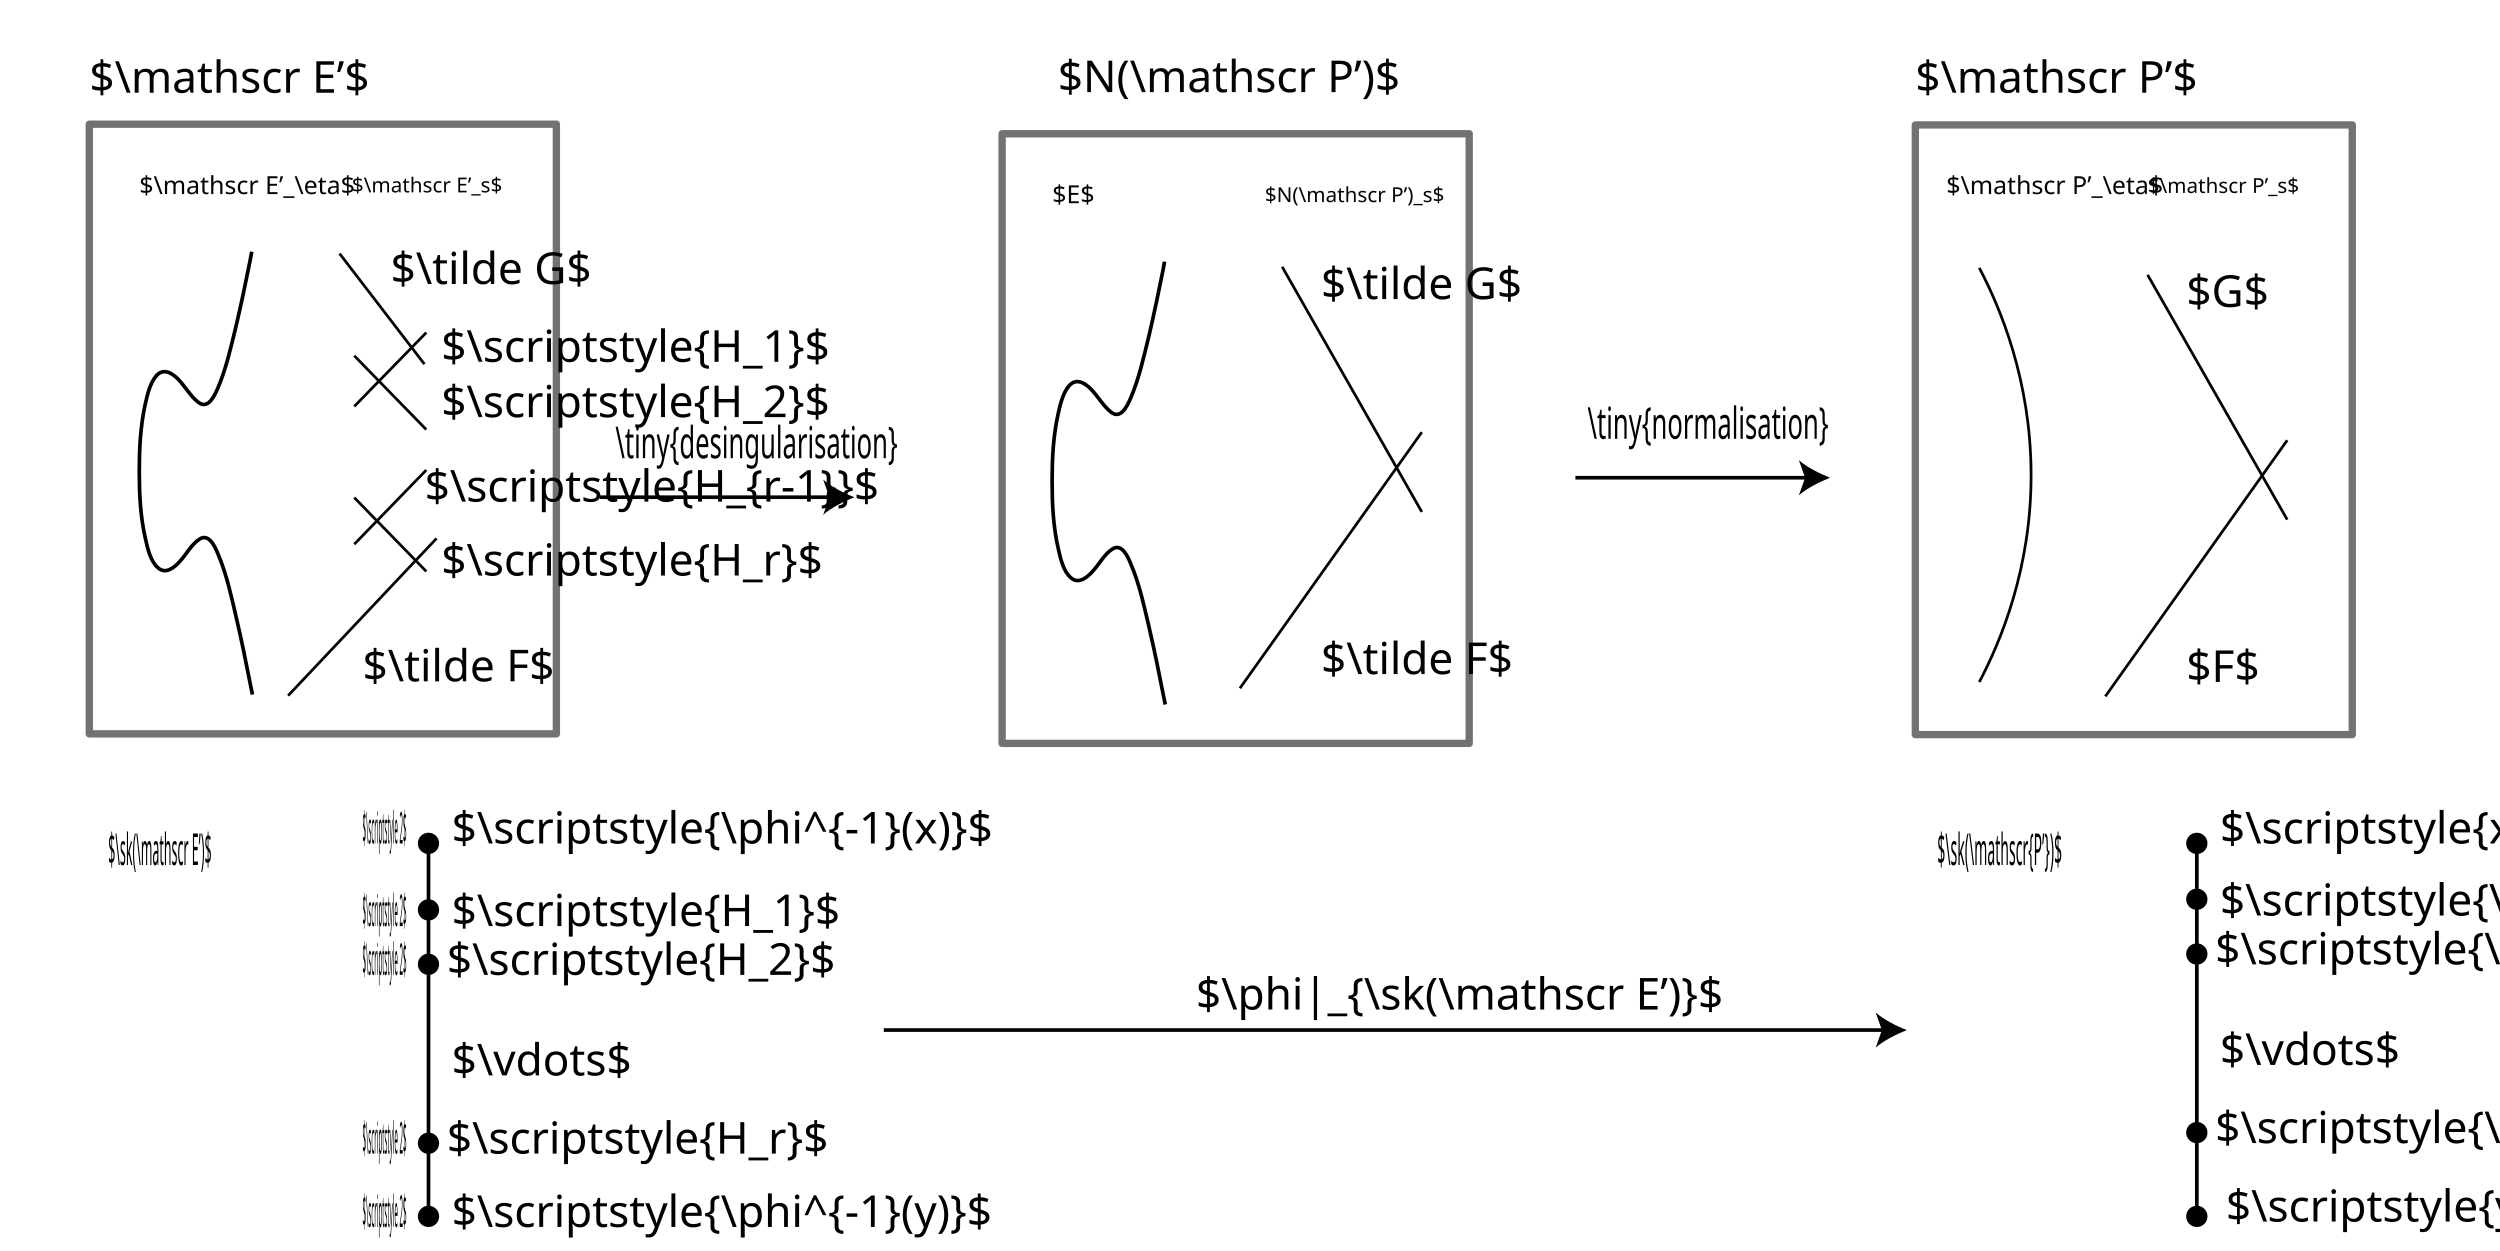
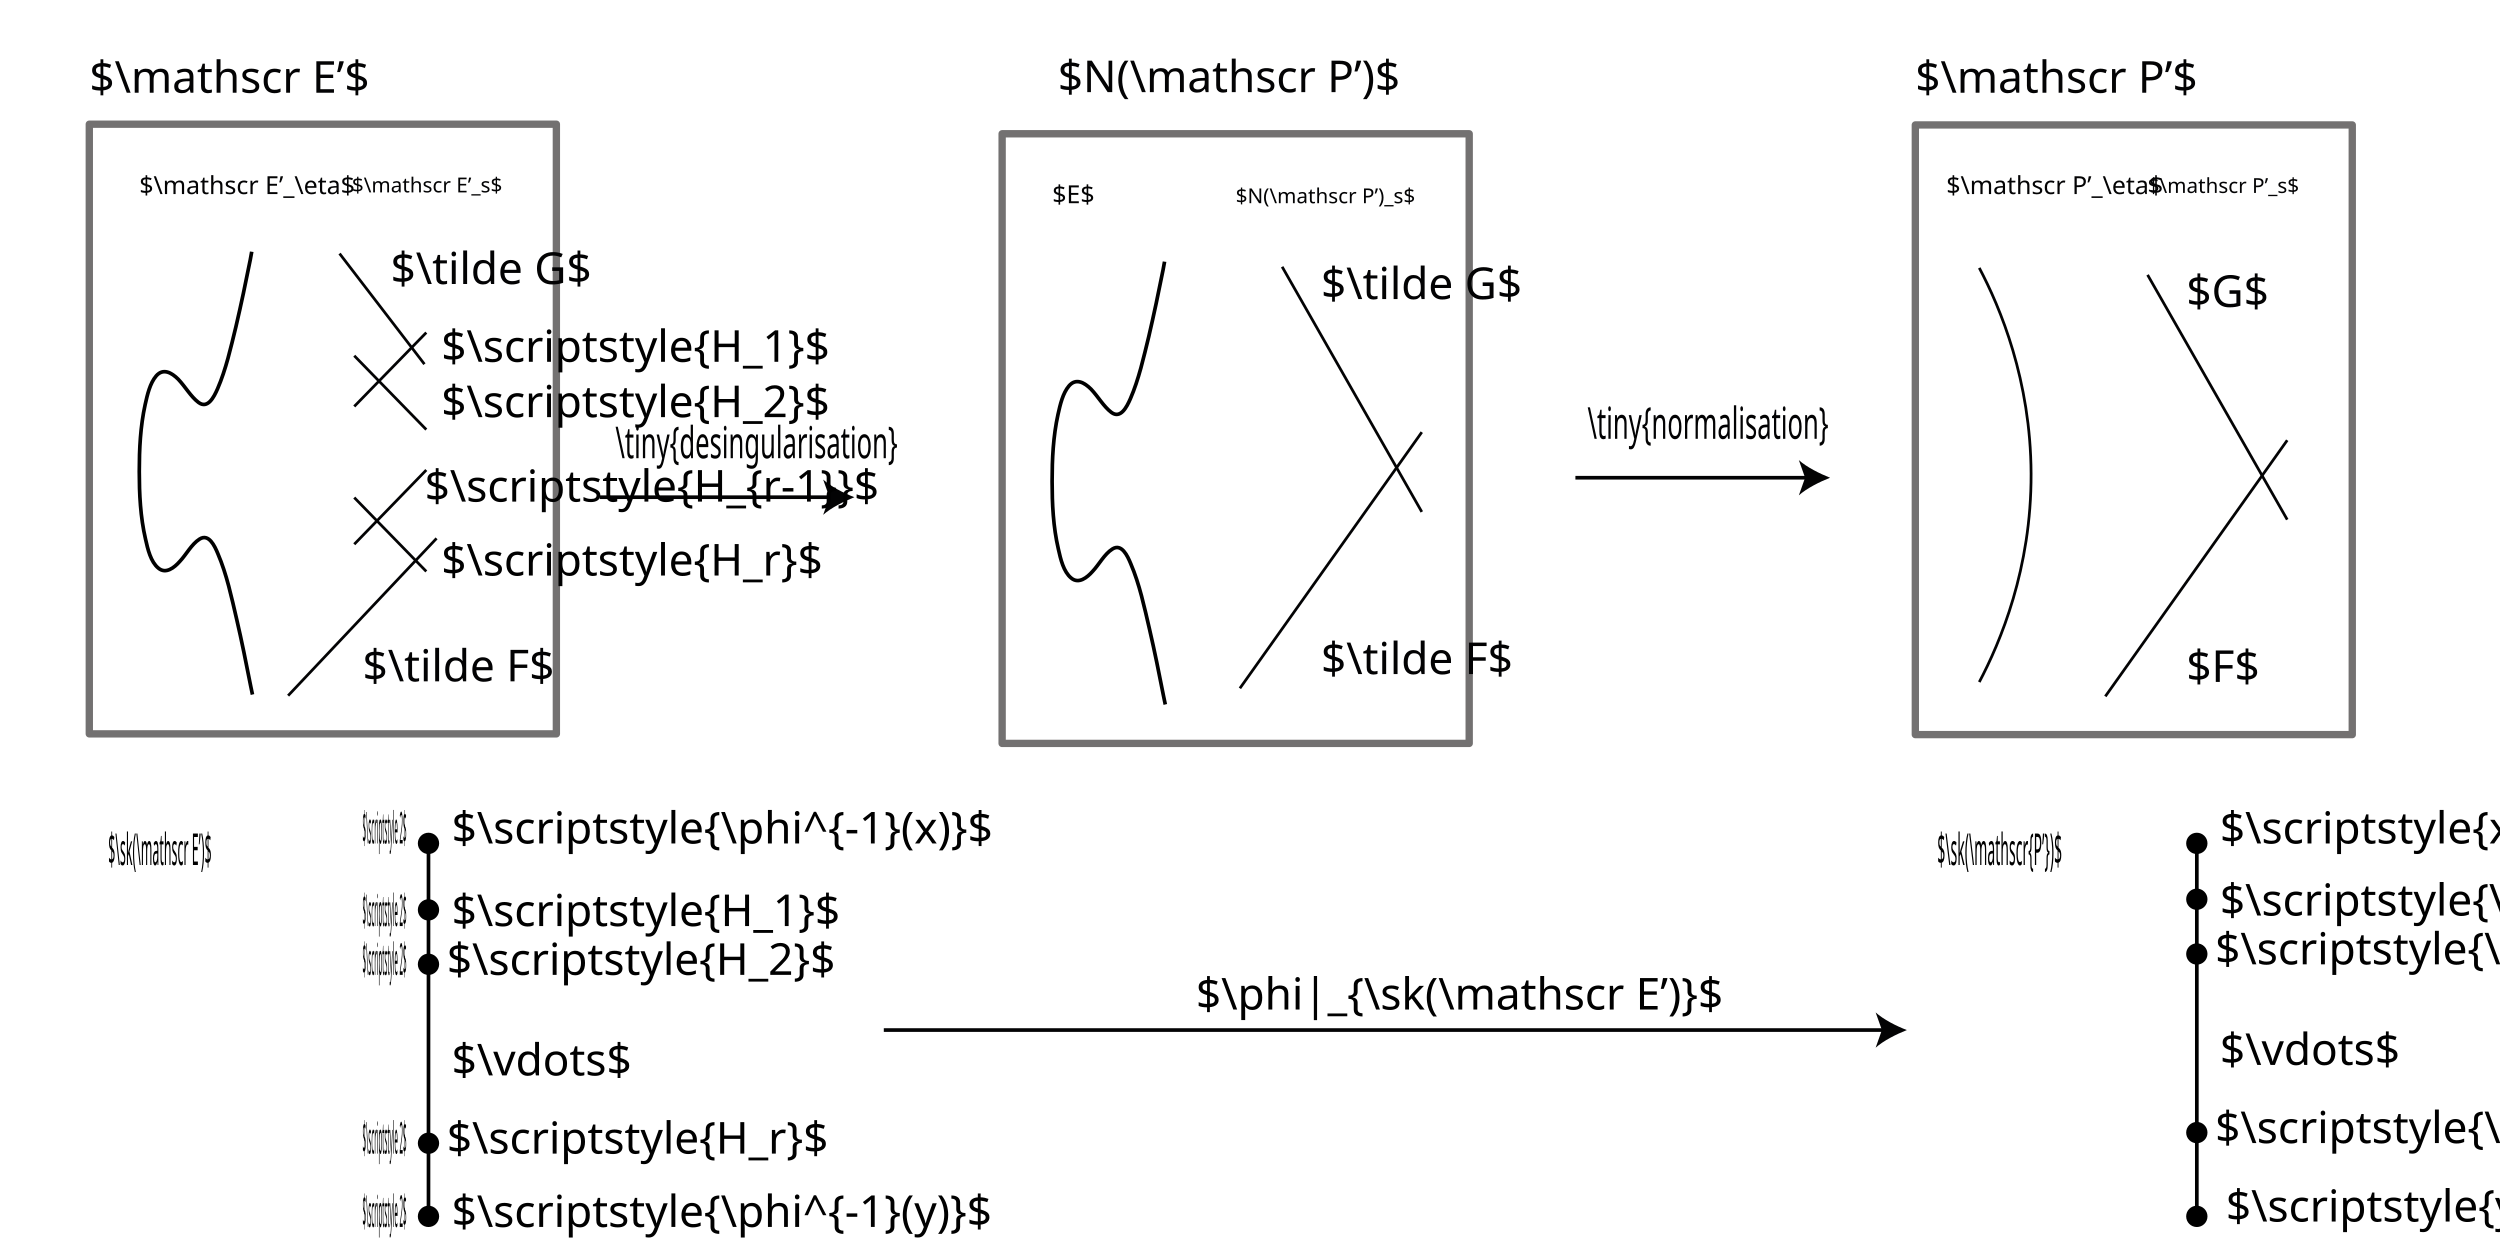
<svg xmlns="http://www.w3.org/2000/svg" version="1.1" id="svg8" x="0px" y="0px" viewBox="0 0 680.3 340.2" style="enable-background:new 0 0 680.3 340.2;" xml:space="preserve">
  <style type="text/css">
	.st0{fill:none;stroke:#030304;stroke-width:0.75;stroke-miterlimit:10;}
	.st1{fill:#030304;}
	.st2{font-family:'ArialMT';}
	.st3{font-size:12px;}
	.st4{font-size:6.778px;}
	.st5{font-size:5.625px;}
	.st6{fill:none;stroke:#737171;stroke-width:2;stroke-linecap:round;stroke-linejoin:round;stroke-miterlimit:10;}
	.st7{fill:#020203;}
	.st8{fill:none;stroke:#030304;stroke-miterlimit:10;}
	.st9{fill:none;stroke:#000000;stroke-miterlimit:10;}
- 	.st10{font-family:'MyriadPro-Regular';}
</style>
  <g id="layer1" transform="translate(0,-177)">
</g>
  <path class="st0" d="M538.6,72.9c5.7,10.8,14,30.5,14.1,56c0.1,25.9-8.4,45.9-14.1,56.7" />
  <text transform="matrix(1 0 0 1 521.1749 25.2348)" class="st1 st2 st3">$\mathscr P’$</text>
  <line class="st0" x1="584.4" y1="74.8" x2="622.4" y2="141.4" />
  <line class="st0" x1="572.9" y1="189.5" x2="622.4" y2="119.8" />
  <text transform="matrix(1 0 0 1 529.6229 52.8152)" class="st1 st2 st4">$\mathscr P’_\eta$</text>
  <text transform="matrix(1 0 0 1 584.4221 52.5076)" class="st1 st2 st5">$\mathscr P’_s$</text>
  <rect x="521.2" y="34" class="st6" width="118.9" height="165.9" />
  <text transform="matrix(1 0 0 1 594.9408 83.5125)" class="st7 st2 st3">$G$</text>
  <text transform="matrix(1 0 0 1 594.9411 185.5617)" class="st7 st2 st3">$F$</text>
  <text transform="matrix(1 0 0 1 287.8458 25.0788)" class="st1 st2 st3">$N(\mathscr P’)$</text>
  <line class="st0" x1="92.4" y1="69" x2="115.5" y2="99.1" />
  <line class="st0" x1="78.4" y1="189.3" x2="118.8" y2="146.5" />
  <text transform="matrix(1 0 0 1 37.9042 52.8154)" class="st1 st2 st4">$\mathscr E’_\eta$</text>
  <text transform="matrix(1 0 0 1 95.7529 52.3512)" class="st1 st2 st5">$\mathscr E’_s$</text>
  <rect x="24.3" y="33.8" class="st6" width="127.1" height="165.9" />
  <text transform="matrix(1 0 0 1 106.2723 77.2839)" class="st7 st2 st3">$\tilde G$</text>
  <text transform="matrix(1 0 0 1 98.6489 185.4053)" class="st7 st2 st3">$\tilde F$</text>
-   <text transform="matrix(0.5811 0 0 1 431.9778 119.3982)" class="st7 st2 st3">\tiny{normalisation}</text>
+   <text transform="matrix(0.5811 0 0 1 431.9775 119.3983)" class="st7 st2 st3">\tiny{normalisation}</text>
  <line class="st0" x1="96.4" y1="110.6" x2="116" y2="90.5" />
  <line class="st0" x1="116" y1="155.5" x2="96.4" y2="135.4" />
  <line class="st0" x1="96.4" y1="148.1" x2="116" y2="127.9" />
  <line class="st0" x1="116" y1="116.9" x2="96.4" y2="96.8" />
  <g>
    <g>
      <line class="st8" x1="428.7" y1="130" x2="492" y2="130" />
      <g>
        <path class="st1" d="M498,130c-2.8,1.1-6.4,2.9-8.5,4.8l1.7-4.8l-1.7-4.8C491.6,127.1,495.2,128.9,498,130z" />
      </g>
    </g>
  </g>
-   <text transform="matrix(0.5811 0 0 1 167.4478 124.6916)" class="st7 st2 st3">\tiny{desingularisation}</text>
+   <text transform="matrix(0.5811 0 0 1 167.4473 124.6918)" class="st7 st2 st3">\tiny{desingularisation}</text>
  <g>
    <g>
      <line class="st8" x1="163.2" y1="135.3" x2="226.4" y2="135.3" />
      <g>
        <path class="st1" d="M232.5,135.3c-2.8,1.1-6.4,2.9-8.5,4.8l1.7-4.8l-1.7-4.8C226.1,132.4,229.6,134.2,232.5,135.3z" />
      </g>
    </g>
  </g>
  <text transform="matrix(1 0 0 1 24.3164 25.2344)" class="st1 st2 st3">$\mathscr E’$</text>
  <path class="st9" d="M37.9,128.3c0-6.1,0.3-12.3,1.6-18.2c0.6-2.7,1.3-5.8,3-7.8c1.9-2.2,4.2-0.9,6,0.9c1.9,2,3.4,4.7,5.5,6.3  c2.5,1.9,4.2-1.4,5.2-3.7c2.3-5.3,3.6-11.2,5-16.9c1.4-6,2.7-12.1,3.9-18.2c0.1-0.7,0.3-1.5,0.4-2.2 M37.9,128.3  c0,6.1,0.3,12.4,1.7,18.4c0.6,2.7,1.4,6.2,3.5,7.9c2,1.7,4.3-0.1,5.8-1.8c1.8-1.9,3.2-4.7,5.4-6.1c2.5-1.6,4.1,1.8,5,4  c2.4,5.6,3.7,11.8,5.1,17.8c1.4,6,2.6,12,3.8,18.1c0.2,0.8,0.3,1.6,0.5,2.4" />
  <text transform="matrix(1 0 0 1 286.3336 55.3013)" class="st1 st2 st4">$E$</text>
-   <text transform="matrix(1 0 0 1 344.1822 54.9939)" class="st1 st2 st5">$N(\mathscr P’)_s$</text>
+   <text transform="matrix(1 0 0 1 336.2496 55.3011)" class="st1 st2 st5">$N(\mathscr P’)_s$</text>
  <rect x="272.7" y="36.4" class="st6" width="127.1" height="165.9" />
-   <path class="st9" d="M286.3,131c0-6.1,0.3-12.3,1.6-18.2c0.6-2.7,1.3-5.8,3-7.8c1.9-2.2,4.2-0.9,6,0.9c1.9,2,3.4,4.7,5.5,6.3  c2.5,1.9,4.2-1.4,5.2-3.7c2.3-5.3,3.6-11.2,5-16.9c1.4-6,2.7-12.1,3.9-18.2c0.1-0.7,0.3-1.5,0.4-2.2 M286.3,131  c0,6.1,0.3,12.4,1.7,18.4c0.6,2.7,1.4,6.2,3.5,7.9c2,1.7,4.3-0.1,5.8-1.8c1.8-1.9,3.2-4.7,5.4-6.1c2.5-1.6,4.1,1.8,5,4  c2.4,5.6,3.7,11.8,5.1,17.8c1.4,6,2.6,12,3.8,18.1c0.2,0.8,0.3,1.6,0.5,2.4" />
+   <path class="st9" d="M286.3,131c0-6.1,0.3-12.3,1.6-18.2c0.6-2.7,1.3-5.8,3-7.8c1.9-2.2,4.2-0.9,6,0.9c1.9,2,3.4,4.7,5.5,6.3  c2.5,1.9,4.2-1.4,5.2-3.7c2.3-5.3,3.6-11.2,5-16.9c1.4-6,2.7-12.1,3.9-18.2c0.1-0.7,0.3-1.5,0.4-2.2 M286.3,131  c0,6.1,0.3,12.4,1.7,18.4c0.6,2.7,1.4,6.2,3.5,7.9c2,1.7,4.3-0.1,5.8-1.8c1.8-1.9,3.2-4.7,5.4-6.1c2.5-1.6,4.1,1.8,5,4  c2.4,5.6,3.7,11.8,5.1,17.8s2.6,12,3.8,18.1c0.2,0.8,0.3,1.6,0.5,2.4" />
  <line class="st0" x1="348.9" y1="72.6" x2="386.9" y2="139.3" />
  <line class="st0" x1="337.4" y1="187.3" x2="386.9" y2="117.6" />
  <text transform="matrix(1 0 0 1 359.4615 81.3855)" class="st7 st2 st3">$\tilde G$</text>
  <text transform="matrix(1 0 0 1 359.4619 183.4347)" class="st7 st2 st3">$\tilde F$</text>
  <line class="st9" x1="597.8" y1="229.5" x2="597.8" y2="331" />
  <circle cx="597.8" cy="229.5" r="2.9" />
  <circle cx="597.8" cy="331" r="2.9" />
-   <text transform="matrix(1 0 0 1 604.0775 229.5265)" class="st10 st3">$\scriptstyle{x}$</text>
-   <text transform="matrix(1 0 0 1 605.7026 332.4125)" class="st10 st3">$\scriptstyle{y}$</text>
+   <text transform="matrix(1 0 0 1 604.0775 229.5265)" class="st2 st3">$\scriptstyle{x}$</text>
+   <text transform="matrix(1 0 0 1 605.7026 332.4125)" class="st2 st3">$\scriptstyle{y}$</text>
  <line class="st9" x1="116.6" y1="229.5" x2="116.6" y2="331" />
  <circle cx="116.6" cy="229.5" r="2.9" />
  <circle cx="116.6" cy="331" r="2.9" />
-   <text transform="matrix(1 0 0 1 122.8901 229.5265)" class="st10 st3">$\scriptstyle{\phi^{-1}(x)}$</text>
-   <text transform="matrix(1 0 0 1 122.8902 333.8745)" class="st10 st3">$\scriptstyle{\phi^{-1}(y)}$</text>
+   <text transform="matrix(1 0 0 1 122.8901 229.5265)" class="st2 st3">$\scriptstyle{\phi^{-1}(x)}$</text>
+   <text transform="matrix(1 0 0 1 122.8902 333.8745)" class="st2 st3">$\scriptstyle{\phi^{-1}(y)}$</text>
  <circle cx="116.6" cy="247.6" r="2.9" />
  <circle cx="116.6" cy="262.4" r="2.9" />
-   <text transform="matrix(1 0 0 1 122.89 252.0017)" class="st10 st3">$\scriptstyle{H_1}$</text>
-   <text transform="matrix(1 0 0 1 121.5909 265.2769)" class="st10 st3">$\scriptstyle{H_2}$</text>
+   <text transform="matrix(1 0 0 1 122.89 252.0017)" class="st2 st3">$\scriptstyle{H_1}$</text>
+   <text transform="matrix(1 0 0 1 121.5909 265.2769)" class="st2 st3">$\scriptstyle{H_2}$</text>
  <circle cx="116.6" cy="311.1" r="2.9" />
-   <text transform="matrix(1 0 0 1 121.5909 313.9168)" class="st10 st3">$\scriptstyle{H_r}$</text>
-   <text transform="matrix(1 0 0 1 122.8901 292.6423)" class="st10 st3">$\vdots$</text>
-   <text transform="matrix(0.1401 0 0 1 98.6492 229.5268)" class="st10 st3">$\scriptstyle 2$</text>
-   <text transform="matrix(0.1401 0 0 1 98.6491 252.0015)" class="st10 st3">$\scriptstyle 2$</text>
-   <text transform="matrix(0.1401 0 0 1 98.6492 265.2776)" class="st10 st3">$\scriptstyle 2$</text>
-   <text transform="matrix(0.1401 0 0 1 98.6494 313.917)" class="st10 st3">$\scriptstyle 2$</text>
-   <text transform="matrix(0.1401 0 0 1 98.6489 333.875)" class="st10 st3">$\scriptstyle 2$</text>
+   <text transform="matrix(1 0 0 1 121.5909 313.9168)" class="st2 st3">$\scriptstyle{H_r}$</text>
+   <text transform="matrix(1 0 0 1 122.8901 292.6423)" class="st2 st3">$\vdots$</text>
+   <text transform="matrix(0.1401 0 0 1 98.6494 229.5267)" class="st2 st3">$\scriptstyle 2$</text>
+   <text transform="matrix(0.1401 0 0 1 98.6494 252.0013)" class="st2 st3">$\scriptstyle 2$</text>
+   <text transform="matrix(0.1401 0 0 1 98.6494 265.2777)" class="st2 st3">$\scriptstyle 2$</text>
+   <text transform="matrix(0.1401 0 0 1 98.6494 313.9169)" class="st2 st3">$\scriptstyle 2$</text>
+   <text transform="matrix(0.1401 0 0 1 98.6494 333.8749)" class="st2 st3">$\scriptstyle 2$</text>
  <circle cx="597.8" cy="244.7" r="2.9" />
  <circle cx="597.8" cy="259.6" r="2.9" />
-   <text transform="matrix(1 0 0 1 604.0774 249.1409)" class="st10 st3">$\scriptstyle{\phi(H_1)}$</text>
-   <text transform="matrix(1 0 0 1 602.7783 262.4161)" class="st10 st3">$\scriptstyle{\phi(H_2)}$</text>
+   <text transform="matrix(1 0 0 1 604.0774 249.1409)" class="st2 st3">$\scriptstyle{\phi(H_1)}$</text>
+   <text transform="matrix(1 0 0 1 602.7783 262.4161)" class="st2 st3">$\scriptstyle{\phi(H_2)}$</text>
  <circle cx="597.8" cy="308.2" r="2.9" />
-   <text transform="matrix(1 0 0 1 602.7783 311.0559)" class="st10 st3">$\scriptstyle{\phi(H_r)}$</text>
-   <text transform="matrix(1 0 0 1 604.0775 289.7814)" class="st10 st3">$\vdots$</text>
-   <text transform="matrix(1 0 0 1 120.0686 98.4595)" class="st10 st3">$\scriptstyle{H_1}$</text>
-   <text transform="matrix(1 0 0 1 120.0688 113.5171)" class="st10 st3">$\scriptstyle{H_2}$</text>
-   <text transform="matrix(1 0 0 1 115.5493 136.5034)" class="st10 st3">$\scriptstyle{H_{r-1}}$</text>
-   <text transform="matrix(1 0 0 1 120.0688 156.6165)" class="st10 st3">$\scriptstyle{H_r}$</text>
+   <text transform="matrix(1 0 0 1 602.7783 311.0559)" class="st2 st3">$\scriptstyle{\phi(H_r)}$</text>
+   <text transform="matrix(1 0 0 1 604.0775 289.7814)" class="st2 st3">$\vdots$</text>
+   <text transform="matrix(1 0 0 1 120.0686 98.4595)" class="st2 st3">$\scriptstyle{H_1}$</text>
+   <text transform="matrix(1 0 0 1 120.0688 113.5171)" class="st2 st3">$\scriptstyle{H_2}$</text>
+   <text transform="matrix(1 0 0 1 115.5493 136.5034)" class="st2 st3">$\scriptstyle{H_{r-1}}$</text>
+   <text transform="matrix(1 0 0 1 120.0688 156.6165)" class="st2 st3">$\scriptstyle{H_r}$</text>
  <g>
    <g>
      <line class="st8" x1="240.5" y1="280.3" x2="512.8" y2="280.3" />
      <g>
        <path class="st1" d="M518.9,280.3c-2.8,1.1-6.4,2.9-8.5,4.8l1.7-4.8l-1.7-4.8C512.5,277.4,516,279.2,518.9,280.3z" />
      </g>
    </g>
  </g>
-   <text transform="matrix(1 0 0 1 325.4305 274.7112)" class="st10 st3">$\phi|_{\sk(\mathscr E’)}$</text>
-   <text transform="matrix(0.2812 0 0 1 29.4474 235.3895)" class="st10 st3">$\sk(\mathscr E’)$</text>
-   <text transform="matrix(0.3184 0 0 1 527.1749 235.3894)" class="st10 st3">$\sk(\mathscr{P’})$</text>
+   <text transform="matrix(1 0 0 1 325.4305 274.7112)" class="st2 st3">$\phi|_{\sk(\mathscr E’)}$</text>
+   <text transform="matrix(0.2812 0 0 1 29.4473 235.3895)" class="st2 st3">$\sk(\mathscr E’)$</text>
+   <text transform="matrix(0.3184 0 0 1 527.1748 235.3895)" class="st2 st3">$\sk(\mathscr{P’})$</text>
</svg>
